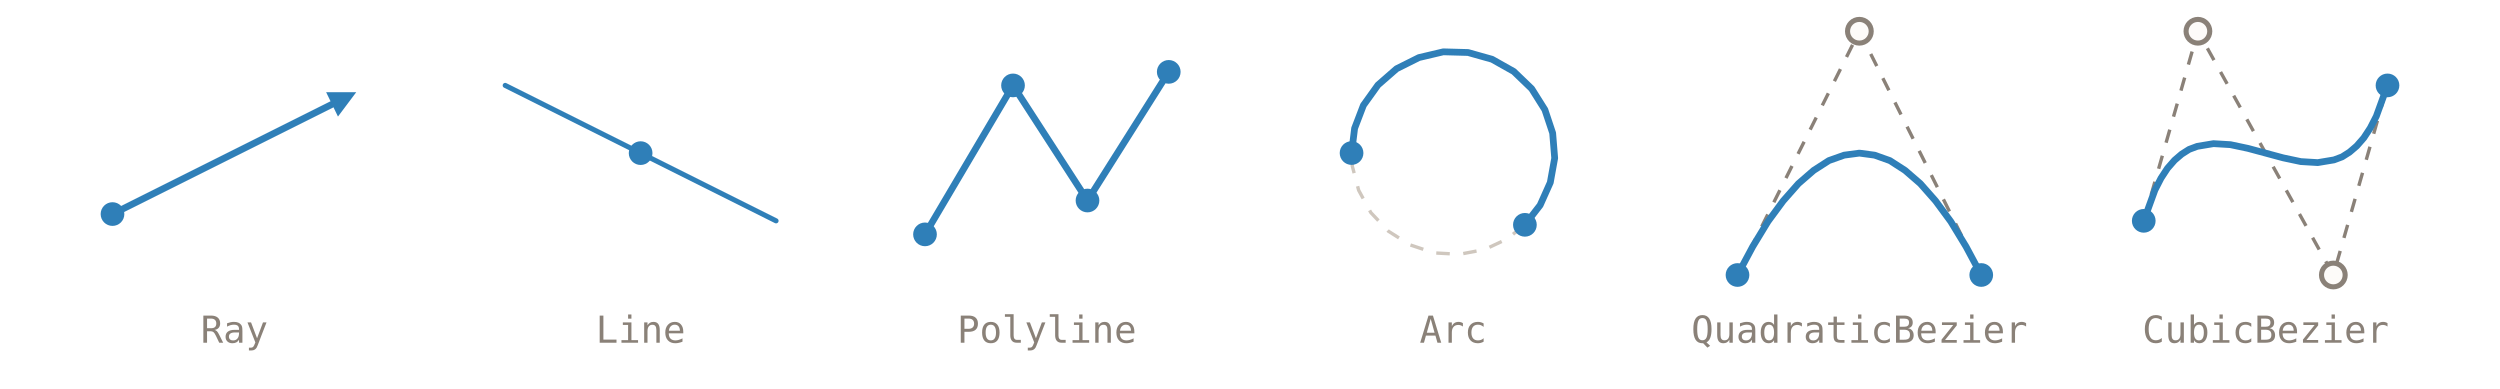
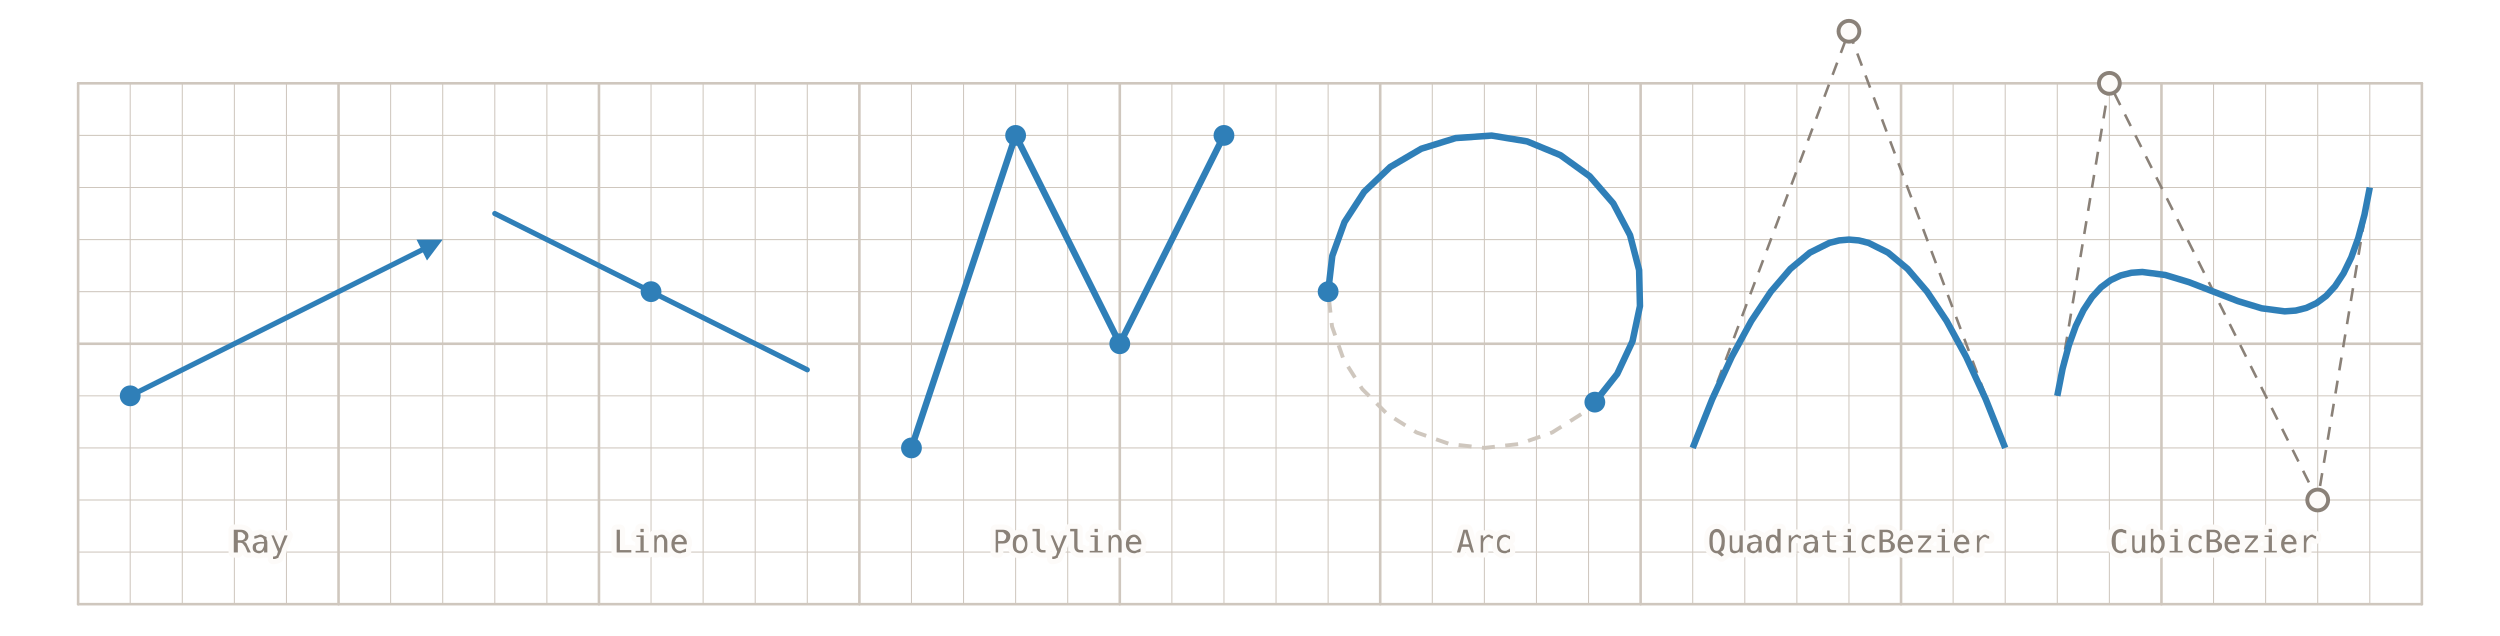
- <svg xmlns="http://www.w3.org/2000/svg" width="960" height="149" viewBox="0 0 960 149" role="img">
-   <g transform="translate(43.2 35.4) scale(1.3) translate(32.0 16.0)">
-     <line x1="-32.0" y1="20.0" x2="32.8" y2="-12.4" stroke="#2f7fb8" stroke-width="2" stroke-linecap="round" />
-     <polygon points="40.0,-16.0 34.6,-8.8 31.1,-16.0" fill="#2f7fb8" />
-     <circle cx="-32.0" cy="20.0" r="3.5" fill="#2f7fb8" />
+ <svg xmlns="http://www.w3.org/2000/svg" width="960" height="244" viewBox="0 0 960 244" role="img">
+   <g transform="translate(30.0 12.0) scale(20) translate(-0.000 1.000)">
+     <line x1="0.000" y1="0.000" x2="0.000" y2="10.000" stroke="#cfc7be" stroke-width="0.050" stroke-linecap="round" />
+     <line x1="1.000" y1="0.000" x2="1.000" y2="10.000" stroke="#cfc7be" stroke-width="0.020" stroke-linecap="round" />
+     <line x1="2.000" y1="0.000" x2="2.000" y2="10.000" stroke="#cfc7be" stroke-width="0.020" stroke-linecap="round" />
+     <line x1="3.000" y1="0.000" x2="3.000" y2="10.000" stroke="#cfc7be" stroke-width="0.020" stroke-linecap="round" />
+     <line x1="4.000" y1="0.000" x2="4.000" y2="10.000" stroke="#cfc7be" stroke-width="0.020" stroke-linecap="round" />
+     <line x1="5.000" y1="0.000" x2="5.000" y2="10.000" stroke="#cfc7be" stroke-width="0.050" stroke-linecap="round" />
+     <line x1="6.000" y1="0.000" x2="6.000" y2="10.000" stroke="#cfc7be" stroke-width="0.020" stroke-linecap="round" />
+     <line x1="7.000" y1="0.000" x2="7.000" y2="10.000" stroke="#cfc7be" stroke-width="0.020" stroke-linecap="round" />
+     <line x1="8.000" y1="0.000" x2="8.000" y2="10.000" stroke="#cfc7be" stroke-width="0.020" stroke-linecap="round" />
+     <line x1="9.000" y1="0.000" x2="9.000" y2="10.000" stroke="#cfc7be" stroke-width="0.020" stroke-linecap="round" />
+     <line x1="10.000" y1="0.000" x2="10.000" y2="10.000" stroke="#cfc7be" stroke-width="0.050" stroke-linecap="round" />
+     <line x1="11.000" y1="0.000" x2="11.000" y2="10.000" stroke="#cfc7be" stroke-width="0.020" stroke-linecap="round" />
+     <line x1="12.000" y1="0.000" x2="12.000" y2="10.000" stroke="#cfc7be" stroke-width="0.020" stroke-linecap="round" />
+     <line x1="13.000" y1="0.000" x2="13.000" y2="10.000" stroke="#cfc7be" stroke-width="0.020" stroke-linecap="round" />
+     <line x1="14.000" y1="0.000" x2="14.000" y2="10.000" stroke="#cfc7be" stroke-width="0.020" stroke-linecap="round" />
+     <line x1="15.000" y1="0.000" x2="15.000" y2="10.000" stroke="#cfc7be" stroke-width="0.050" stroke-linecap="round" />
+     <line x1="16.000" y1="0.000" x2="16.000" y2="10.000" stroke="#cfc7be" stroke-width="0.020" stroke-linecap="round" />
+     <line x1="17.000" y1="0.000" x2="17.000" y2="10.000" stroke="#cfc7be" stroke-width="0.020" stroke-linecap="round" />
+     <line x1="18.000" y1="0.000" x2="18.000" y2="10.000" stroke="#cfc7be" stroke-width="0.020" stroke-linecap="round" />
+     <line x1="19.000" y1="0.000" x2="19.000" y2="10.000" stroke="#cfc7be" stroke-width="0.020" stroke-linecap="round" />
+     <line x1="20.000" y1="0.000" x2="20.000" y2="10.000" stroke="#cfc7be" stroke-width="0.050" stroke-linecap="round" />
+     <line x1="21.000" y1="0.000" x2="21.000" y2="10.000" stroke="#cfc7be" stroke-width="0.020" stroke-linecap="round" />
+     <line x1="22.000" y1="0.000" x2="22.000" y2="10.000" stroke="#cfc7be" stroke-width="0.020" stroke-linecap="round" />
+     <line x1="23.000" y1="0.000" x2="23.000" y2="10.000" stroke="#cfc7be" stroke-width="0.020" stroke-linecap="round" />
+     <line x1="24.000" y1="0.000" x2="24.000" y2="10.000" stroke="#cfc7be" stroke-width="0.020" stroke-linecap="round" />
+     <line x1="25.000" y1="0.000" x2="25.000" y2="10.000" stroke="#cfc7be" stroke-width="0.050" stroke-linecap="round" />
+     <line x1="26.000" y1="0.000" x2="26.000" y2="10.000" stroke="#cfc7be" stroke-width="0.020" stroke-linecap="round" />
+     <line x1="27.000" y1="0.000" x2="27.000" y2="10.000" stroke="#cfc7be" stroke-width="0.020" stroke-linecap="round" />
+     <line x1="28.000" y1="0.000" x2="28.000" y2="10.000" stroke="#cfc7be" stroke-width="0.020" stroke-linecap="round" />
+     <line x1="29.000" y1="0.000" x2="29.000" y2="10.000" stroke="#cfc7be" stroke-width="0.020" stroke-linecap="round" />
+     <line x1="30.000" y1="0.000" x2="30.000" y2="10.000" stroke="#cfc7be" stroke-width="0.050" stroke-linecap="round" />
+     <line x1="31.000" y1="0.000" x2="31.000" y2="10.000" stroke="#cfc7be" stroke-width="0.020" stroke-linecap="round" />
+     <line x1="32.000" y1="0.000" x2="32.000" y2="10.000" stroke="#cfc7be" stroke-width="0.020" stroke-linecap="round" />
+     <line x1="33.000" y1="0.000" x2="33.000" y2="10.000" stroke="#cfc7be" stroke-width="0.020" stroke-linecap="round" />
+     <line x1="34.000" y1="0.000" x2="34.000" y2="10.000" stroke="#cfc7be" stroke-width="0.020" stroke-linecap="round" />
+     <line x1="35.000" y1="0.000" x2="35.000" y2="10.000" stroke="#cfc7be" stroke-width="0.050" stroke-linecap="round" />
+     <line x1="36.000" y1="0.000" x2="36.000" y2="10.000" stroke="#cfc7be" stroke-width="0.020" stroke-linecap="round" />
+     <line x1="37.000" y1="0.000" x2="37.000" y2="10.000" stroke="#cfc7be" stroke-width="0.020" stroke-linecap="round" />
+     <line x1="38.000" y1="0.000" x2="38.000" y2="10.000" stroke="#cfc7be" stroke-width="0.020" stroke-linecap="round" />
+     <line x1="39.000" y1="0.000" x2="39.000" y2="10.000" stroke="#cfc7be" stroke-width="0.020" stroke-linecap="round" />
+     <line x1="40.000" y1="0.000" x2="40.000" y2="10.000" stroke="#cfc7be" stroke-width="0.050" stroke-linecap="round" />
+     <line x1="41.000" y1="0.000" x2="41.000" y2="10.000" stroke="#cfc7be" stroke-width="0.020" stroke-linecap="round" />
+     <line x1="42.000" y1="0.000" x2="42.000" y2="10.000" stroke="#cfc7be" stroke-width="0.020" stroke-linecap="round" />
+     <line x1="43.000" y1="0.000" x2="43.000" y2="10.000" stroke="#cfc7be" stroke-width="0.020" stroke-linecap="round" />
+     <line x1="44.000" y1="0.000" x2="44.000" y2="10.000" stroke="#cfc7be" stroke-width="0.020" stroke-linecap="round" />
+     <line x1="45.000" y1="0.000" x2="45.000" y2="10.000" stroke="#cfc7be" stroke-width="0.050" stroke-linecap="round" />
+     <line x1="0.000" y1="0.000" x2="45.000" y2="0.000" stroke="#cfc7be" stroke-width="0.050" stroke-linecap="round" />
+     <line x1="0.000" y1="1.000" x2="45.000" y2="1.000" stroke="#cfc7be" stroke-width="0.020" stroke-linecap="round" />
+     <line x1="0.000" y1="2.000" x2="45.000" y2="2.000" stroke="#cfc7be" stroke-width="0.020" stroke-linecap="round" />
+     <line x1="0.000" y1="3.000" x2="45.000" y2="3.000" stroke="#cfc7be" stroke-width="0.020" stroke-linecap="round" />
+     <line x1="0.000" y1="4.000" x2="45.000" y2="4.000" stroke="#cfc7be" stroke-width="0.020" stroke-linecap="round" />
+     <line x1="0.000" y1="5.000" x2="45.000" y2="5.000" stroke="#cfc7be" stroke-width="0.050" stroke-linecap="round" />
+     <line x1="0.000" y1="6.000" x2="45.000" y2="6.000" stroke="#cfc7be" stroke-width="0.020" stroke-linecap="round" />
+     <line x1="0.000" y1="7.000" x2="45.000" y2="7.000" stroke="#cfc7be" stroke-width="0.020" stroke-linecap="round" />
+     <line x1="0.000" y1="8.000" x2="45.000" y2="8.000" stroke="#cfc7be" stroke-width="0.020" stroke-linecap="round" />
+     <line x1="0.000" y1="9.000" x2="45.000" y2="9.000" stroke="#cfc7be" stroke-width="0.020" stroke-linecap="round" />
+     <line x1="0.000" y1="10.000" x2="45.000" y2="10.000" stroke="#cfc7be" stroke-width="0.050" stroke-linecap="round" />
+     <line x1="1.000" y1="6.000" x2="6.598" y2="3.201" stroke="#2f7fb8" stroke-width="0.100" stroke-linecap="round" />
+     <polygon points="7.000,3.000 6.698,3.402 6.497,3.000" fill="#2f7fb8" />
+     <circle cx="1.000" cy="6.000" r="0.200" fill="#2f7fb8" />
+     <line x1="8.000" y1="2.500" x2="14.000" y2="5.500" stroke="#2f7fb8" stroke-width="0.100" stroke-linecap="round" />
+     <circle cx="11.000" cy="4.000" r="0.200" fill="#2f7fb8" />
+     <polyline points="16.000,7.000 18.000,1.000 20.000,5.000 22.000,1.000" fill="none" stroke="#2f7fb8" stroke-width="0.125" stroke-linejoin="round" />
+     <circle cx="16.000" cy="7.000" r="0.200" fill="#2f7fb8" />
+     <circle cx="18.000" cy="1.000" r="0.200" fill="#2f7fb8" />
+     <circle cx="20.000" cy="5.000" r="0.200" fill="#2f7fb8" />
+     <circle cx="22.000" cy="1.000" r="0.200" fill="#2f7fb8" />
+     <polygon points="30.000,4.000 29.925,4.668 29.703,5.302 29.345,5.870 28.870,6.345 28.302,6.703 27.668,6.925 27.000,7.000 26.332,6.925 25.698,6.703 25.130,6.345 24.655,5.870 24.297,5.302 24.075,4.668 24.000,4.000 24.075,3.332 24.297,2.698 24.655,2.130 25.130,1.655 25.698,1.297 26.332,1.075 27.000,1.000 27.668,1.075 28.302,1.297 28.870,1.655 29.345,2.130 29.703,2.698 29.925,3.332" fill="none" stroke="#cfc7be" stroke-width="0.075" stroke-dasharray="0.250 0.200" stroke-linejoin="round" />
+     <polyline points="24.000,4.000 24.080,3.313 24.315,2.663 24.692,2.083 25.192,1.606 25.788,1.256 26.449,1.051 27.139,1.003 27.821,1.115 28.460,1.379 29.021,1.783 29.475,2.305 29.797,2.916 29.971,3.586 29.987,4.277 29.844,4.953 29.551,5.579 29.121,6.121" fill="none" stroke="#2f7fb8" stroke-width="0.125" stroke-linejoin="round" />
+     <circle cx="24.000" cy="4.000" r="0.200" fill="#2f7fb8" />
+     <circle cx="29.121" cy="6.121" r="0.200" fill="#2f7fb8" />
+     <polyline points="31.000,7.000 34.000,-1.000 37.000,7.000" fill="none" stroke="#8a8178" stroke-width="0.050" stroke-dasharray="0.250 0.200" stroke-linejoin="round" />
+     <polyline points="31.000,7.000 31.375,6.062 31.750,5.250 32.125,4.562 32.500,4.000 32.875,3.562 33.250,3.250 33.625,3.063 33.812,3.016 34.000,3.000 34.188,3.016 34.375,3.063 34.750,3.250 35.125,3.562 35.500,4.000 35.875,4.562 36.250,5.250 36.625,6.062 37.000,7.000" fill="none" stroke="#2f7fb8" stroke-width="0.125" stroke-linejoin="round" />
+     <circle cx="34.000" cy="-1.000" r="0.200" fill="#fdfbf9" stroke="#8a8178" stroke-width="0.075" />
+     <polyline points="38.000,6.000 39.000,0.000 43.000,8.000 44.000,2.000" fill="none" stroke="#8a8178" stroke-width="0.050" stroke-dasharray="0.250 0.200" stroke-linejoin="round" />
+     <polyline points="38.000,6.000 38.102,5.478 38.221,5.032 38.355,4.659 38.504,4.352 38.666,4.106 38.839,3.917 39.024,3.779 39.219,3.688 39.422,3.637 39.633,3.622 40.074,3.680 40.533,3.819 41.000,4.000 41.467,4.181 41.926,4.320 42.367,4.378 42.578,4.363 42.781,4.312 42.976,4.221 43.161,4.083 43.334,3.894 43.496,3.648 43.645,3.341 43.779,2.968 43.898,2.522 44.000,2.000" fill="none" stroke="#2f7fb8" stroke-width="0.125" stroke-linejoin="round" />
+     <circle cx="39.000" cy="0.000" r="0.200" fill="#fdfbf9" stroke="#8a8178" stroke-width="0.075" />
+     <circle cx="43.000" cy="8.000" r="0.200" fill="#fdfbf9" stroke="#8a8178" stroke-width="0.075" />
+     <text x="3.500" y="9.010" font-family="ui-monospace, SFMono-Regular, Menlo, Consolas, monospace" font-size="0.600" text-anchor="middle" fill="#8a8178" stroke="#fdfbf9" stroke-width="0.200" stroke-linejoin="round" paint-order="stroke">Ray</text>
+     <text x="11.000" y="9.010" font-family="ui-monospace, SFMono-Regular, Menlo, Consolas, monospace" font-size="0.600" text-anchor="middle" fill="#8a8178" stroke="#fdfbf9" stroke-width="0.200" stroke-linejoin="round" paint-order="stroke">Line</text>
+     <text x="19.000" y="9.010" font-family="ui-monospace, SFMono-Regular, Menlo, Consolas, monospace" font-size="0.600" text-anchor="middle" fill="#8a8178" stroke="#fdfbf9" stroke-width="0.200" stroke-linejoin="round" paint-order="stroke">Polyline</text>
+     <text x="27.000" y="9.010" font-family="ui-monospace, SFMono-Regular, Menlo, Consolas, monospace" font-size="0.600" text-anchor="middle" fill="#8a8178" stroke="#fdfbf9" stroke-width="0.200" stroke-linejoin="round" paint-order="stroke">Arc</text>
+     <text x="34.000" y="9.010" font-family="ui-monospace, SFMono-Regular, Menlo, Consolas, monospace" font-size="0.600" text-anchor="middle" fill="#8a8178" stroke="#fdfbf9" stroke-width="0.200" stroke-linejoin="round" paint-order="stroke">QuadraticBezier</text>
+     <text x="41.000" y="9.010" font-family="ui-monospace, SFMono-Regular, Menlo, Consolas, monospace" font-size="0.600" text-anchor="middle" fill="#8a8178" stroke="#fdfbf9" stroke-width="0.200" stroke-linejoin="round" paint-order="stroke">CubicBezier</text>
  </g>
-   <text x="90.0" y="131.6" font-family="ui-monospace, SFMono-Regular, Menlo, Consolas, monospace" font-size="14.3" text-anchor="middle" fill="#8a8178">Ray</text>
-   <g transform="translate(194.0 32.8) scale(1.3) translate(40.0 20.0)">
-     <line x1="-40.0" y1="-20.0" x2="40.0" y2="20.0" stroke="#2f7fb8" stroke-width="1.5" stroke-linecap="round" />
-     <circle cx="0.0" cy="0.0" r="3.5" fill="#2f7fb8" />
-   </g>
-   <text x="246.0" y="131.6" font-family="ui-monospace, SFMono-Regular, Menlo, Consolas, monospace" font-size="14.3" text-anchor="middle" fill="#8a8178">Line</text>
-   <g transform="translate(355.2 27.6) scale(1.3) translate(36.0 24.0)">
-     <polyline points="-36.0,24.0 -10.0,-20.0 12.0,14.0 36.0,-24.0" fill="none" stroke="#2f7fb8" stroke-width="2" stroke-linejoin="round" />
-     <circle cx="-36.0" cy="24.0" r="3.5" fill="#2f7fb8" />
-     <circle cx="-10.0" cy="-20.0" r="3.5" fill="#2f7fb8" />
-     <circle cx="12.0" cy="14.0" r="3.5" fill="#2f7fb8" />
-     <circle cx="36.0" cy="-24.0" r="3.5" fill="#2f7fb8" />
-   </g>
-   <text x="402.0" y="131.6" font-family="ui-monospace, SFMono-Regular, Menlo, Consolas, monospace" font-size="14.3" text-anchor="middle" fill="#8a8178">Polyline</text>
-   <g transform="translate(519.0 19.9) scale(1.3) translate(30.0 29.9)">
-     <polygon points="30.0,0.0 29.1,7.5 26.3,14.5 21.9,20.5 16.1,25.3 9.3,28.5 1.9,29.9 -5.6,29.5 -12.8,27.1 -19.1,23.1 -24.3,17.6 -27.9,11.0 -29.8,3.8 -29.8,-3.8 -27.9,-11.0 -24.3,-17.6 -19.1,-23.1 -12.8,-27.1 -5.6,-29.5 1.9,-29.9 9.3,-28.5 16.1,-25.3 21.9,-20.5 26.3,-14.5 29.1,-7.5" fill="none" stroke="#cfc7be" stroke-width="1" stroke-dasharray="4 4" stroke-linejoin="round" />
-     <polyline points="-30.0,-0.0 -29.1,-7.3 -26.5,-14.1 -22.2,-20.1 -16.7,-24.9 -10.1,-28.2 -2.9,-29.9 4.4,-29.7 11.5,-27.7 17.9,-24.1 23.2,-19.0 27.1,-12.8 29.4,-5.9 30.0,1.5 28.7,8.7 25.7,15.4 21.2,21.2" fill="none" stroke="#2f7fb8" stroke-width="2" stroke-linejoin="round" />
-     <circle cx="-30.0" cy="-0.0" r="3.5" fill="#2f7fb8" />
-     <circle cx="21.2" cy="21.2" r="3.5" fill="#2f7fb8" />
-   </g>
-   <text x="558.0" y="131.6" font-family="ui-monospace, SFMono-Regular, Menlo, Consolas, monospace" font-size="14.3" text-anchor="middle" fill="#8a8178">Arc</text>
-   <g transform="translate(667.2 12.0) scale(1.3) translate(36.0 48.0)">
-     <polyline points="-36.0,24.0 0.0,-48.0 36.0,24.0" fill="none" stroke="#8a8178" stroke-width="1" stroke-dasharray="4 4" stroke-linejoin="round" />
-     <polyline points="-36.0,24.0 -31.5,15.6 -27.0,8.2 -22.5,2.1 -18.0,-3.0 -13.5,-6.9 -9.0,-9.8 -4.5,-11.4 0.0,-12.0 4.5,-11.4 9.0,-9.8 13.5,-6.9 18.0,-3.0 22.5,2.1 27.0,8.2 31.5,15.6 36.0,24.0" fill="none" stroke="#2f7fb8" stroke-width="2" stroke-linejoin="round" />
-     <circle cx="0.0" cy="-48.0" r="3.5" fill="#fdfbf9" stroke="#8a8178" stroke-width="1.5" />
-     <circle cx="-36.0" cy="24.0" r="3.5" fill="#2f7fb8" />
-     <circle cx="36.0" cy="24.0" r="3.5" fill="#2f7fb8" />
-   </g>
-   <text x="714.0" y="131.6" font-family="ui-monospace, SFMono-Regular, Menlo, Consolas, monospace" font-size="14.3" text-anchor="middle" fill="#8a8178">QuadraticBezier</text>
-   <g transform="translate(823.2 12.0) scale(1.3) translate(36.0 36.0)">
-     <polyline points="-36.0,20.0 -20.0,-36.0 20.0,36.0 36.0,-20.0" fill="none" stroke="#8a8178" stroke-width="1" stroke-dasharray="4 4" stroke-linejoin="round" />
-     <polyline points="-36.0,20.0 -32.7,10.9 -30.9,7.4 -29.0,4.5 -26.9,2.1 -24.8,0.3 -22.6,-1.1 -20.2,-2.0 -15.4,-2.8 -10.4,-2.5 -5.2,-1.4 0.0,0.0 5.2,1.4 10.4,2.5 15.4,2.8 20.2,2.0 22.6,1.1 24.8,-0.3 26.9,-2.1 29.0,-4.5 30.9,-7.4 32.7,-10.9 36.0,-20.0" fill="none" stroke="#2f7fb8" stroke-width="2" stroke-linejoin="round" />
-     <circle cx="-20.0" cy="-36.0" r="3.5" fill="#fdfbf9" stroke="#8a8178" stroke-width="1.5" />
-     <circle cx="20.0" cy="36.0" r="3.5" fill="#fdfbf9" stroke="#8a8178" stroke-width="1.5" />
-     <circle cx="-36.0" cy="20.0" r="3.5" fill="#2f7fb8" />
-     <circle cx="36.0" cy="-20.0" r="3.5" fill="#2f7fb8" />
-   </g>
-   <text x="870.0" y="131.6" font-family="ui-monospace, SFMono-Regular, Menlo, Consolas, monospace" font-size="14.3" text-anchor="middle" fill="#8a8178">CubicBezier</text>
</svg>
